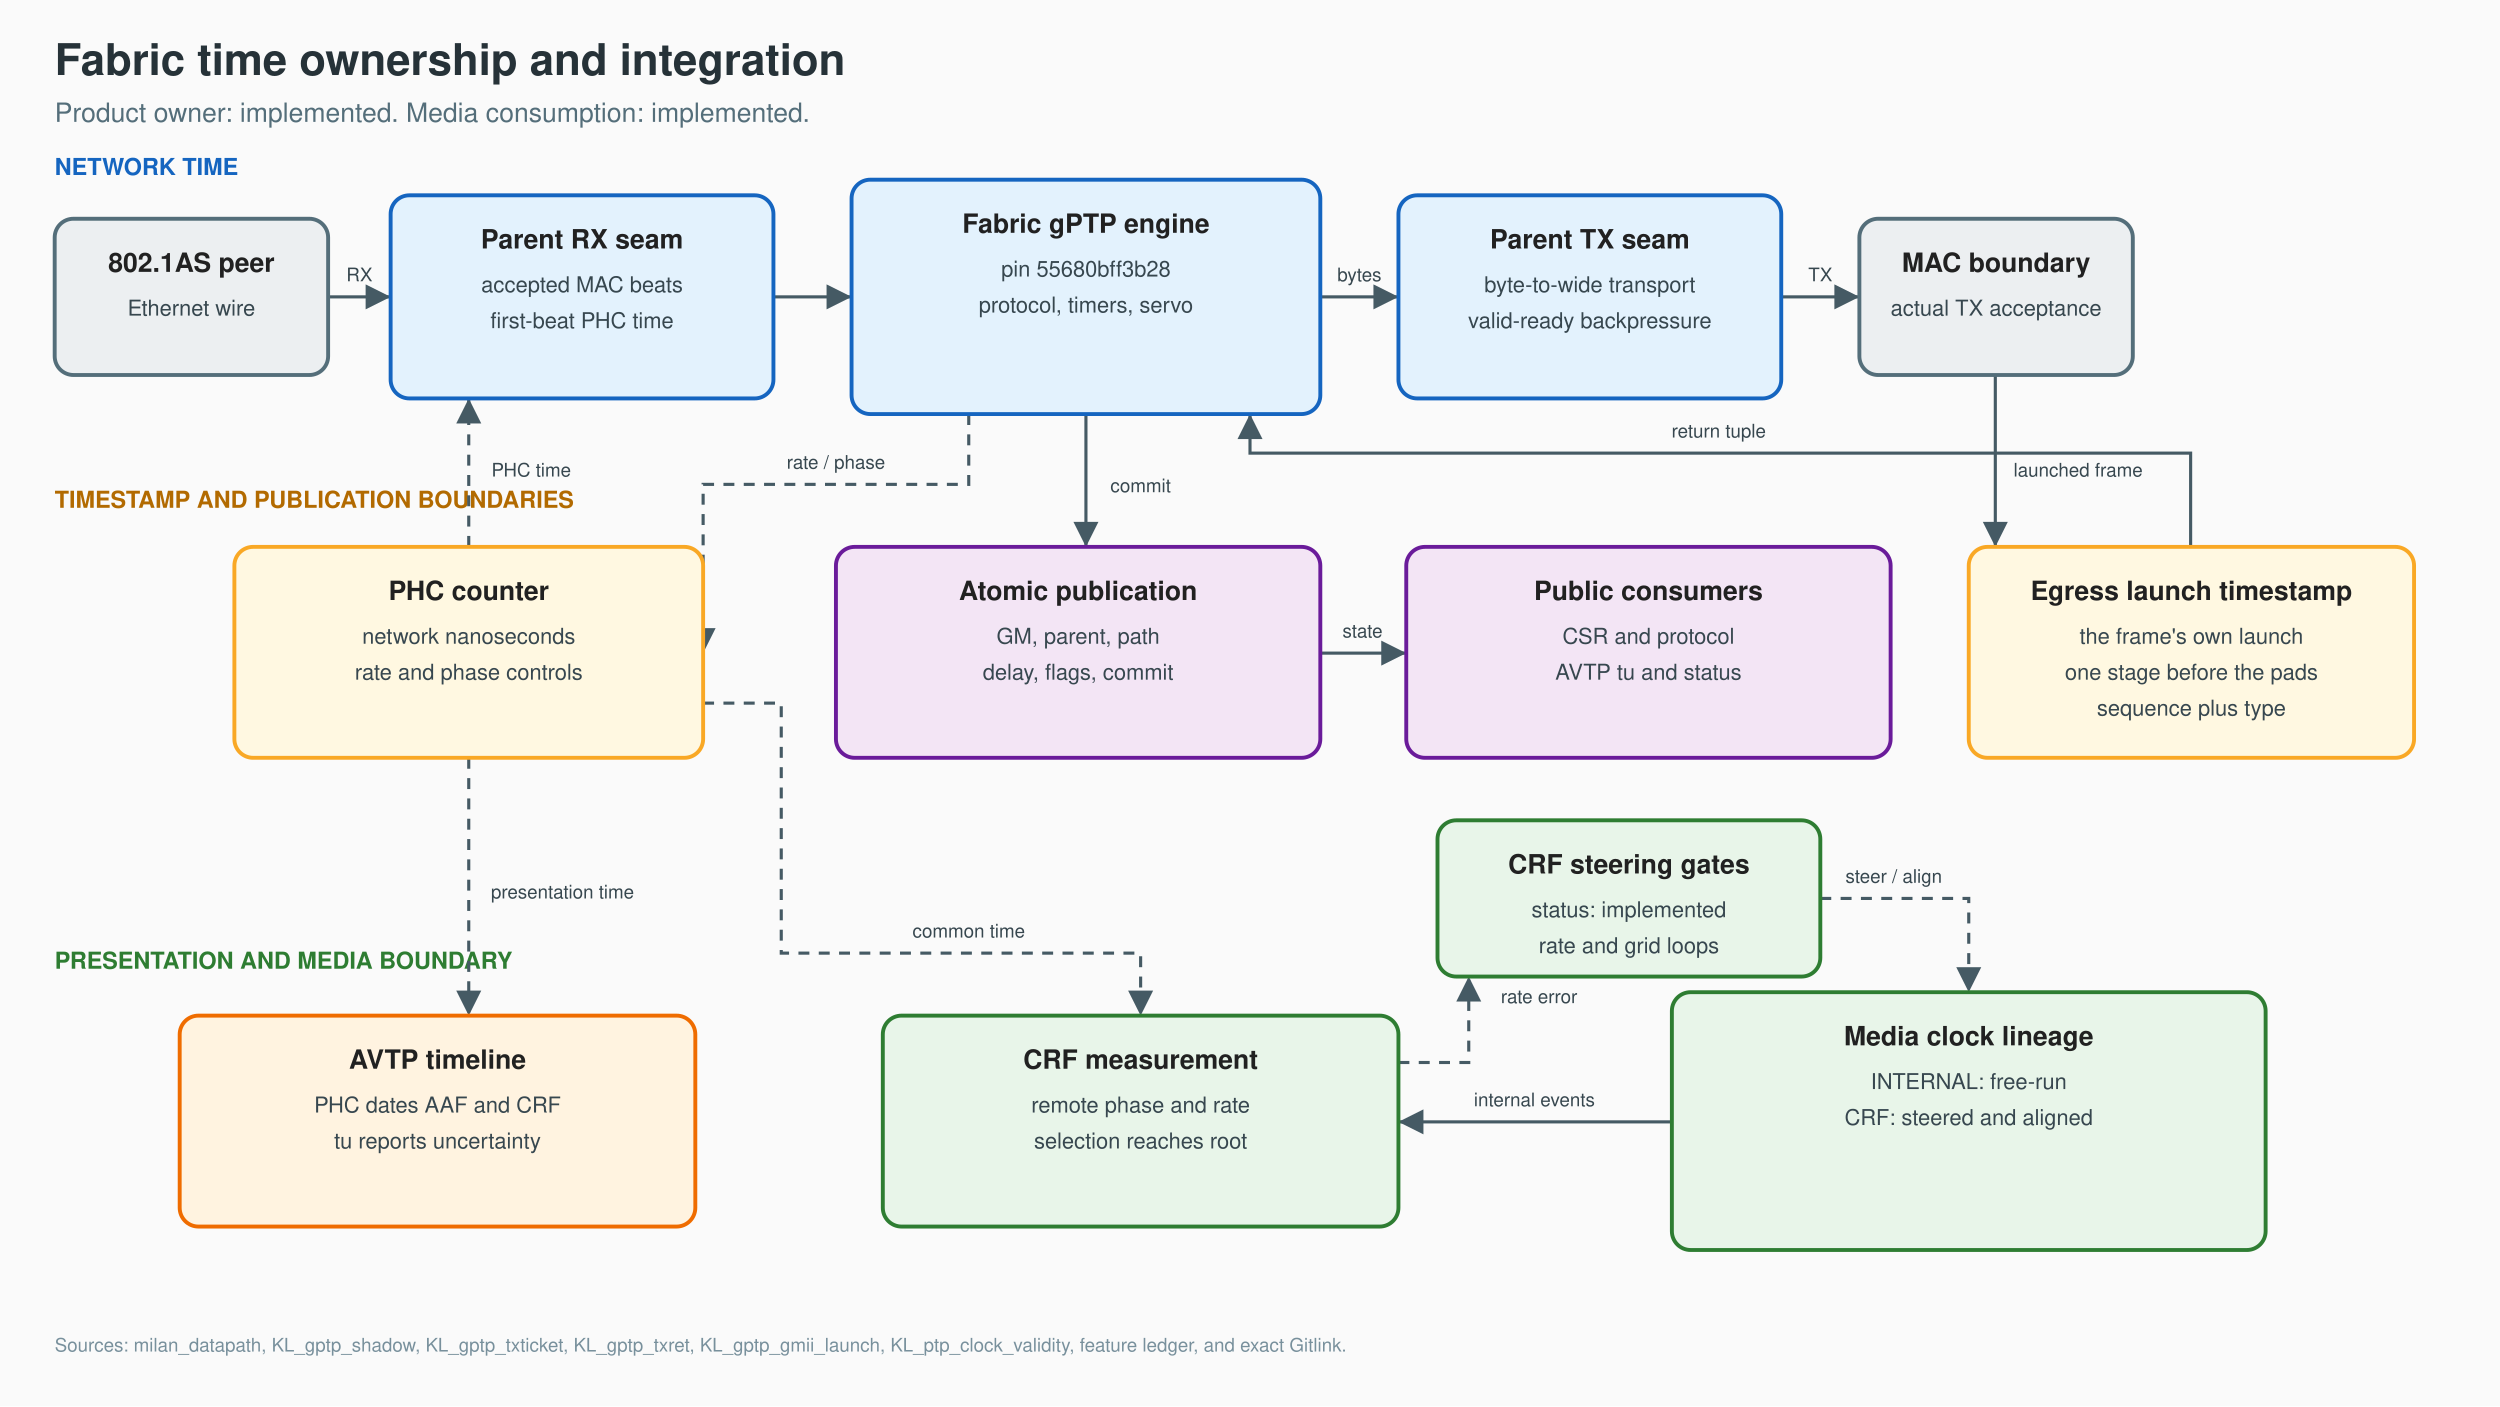
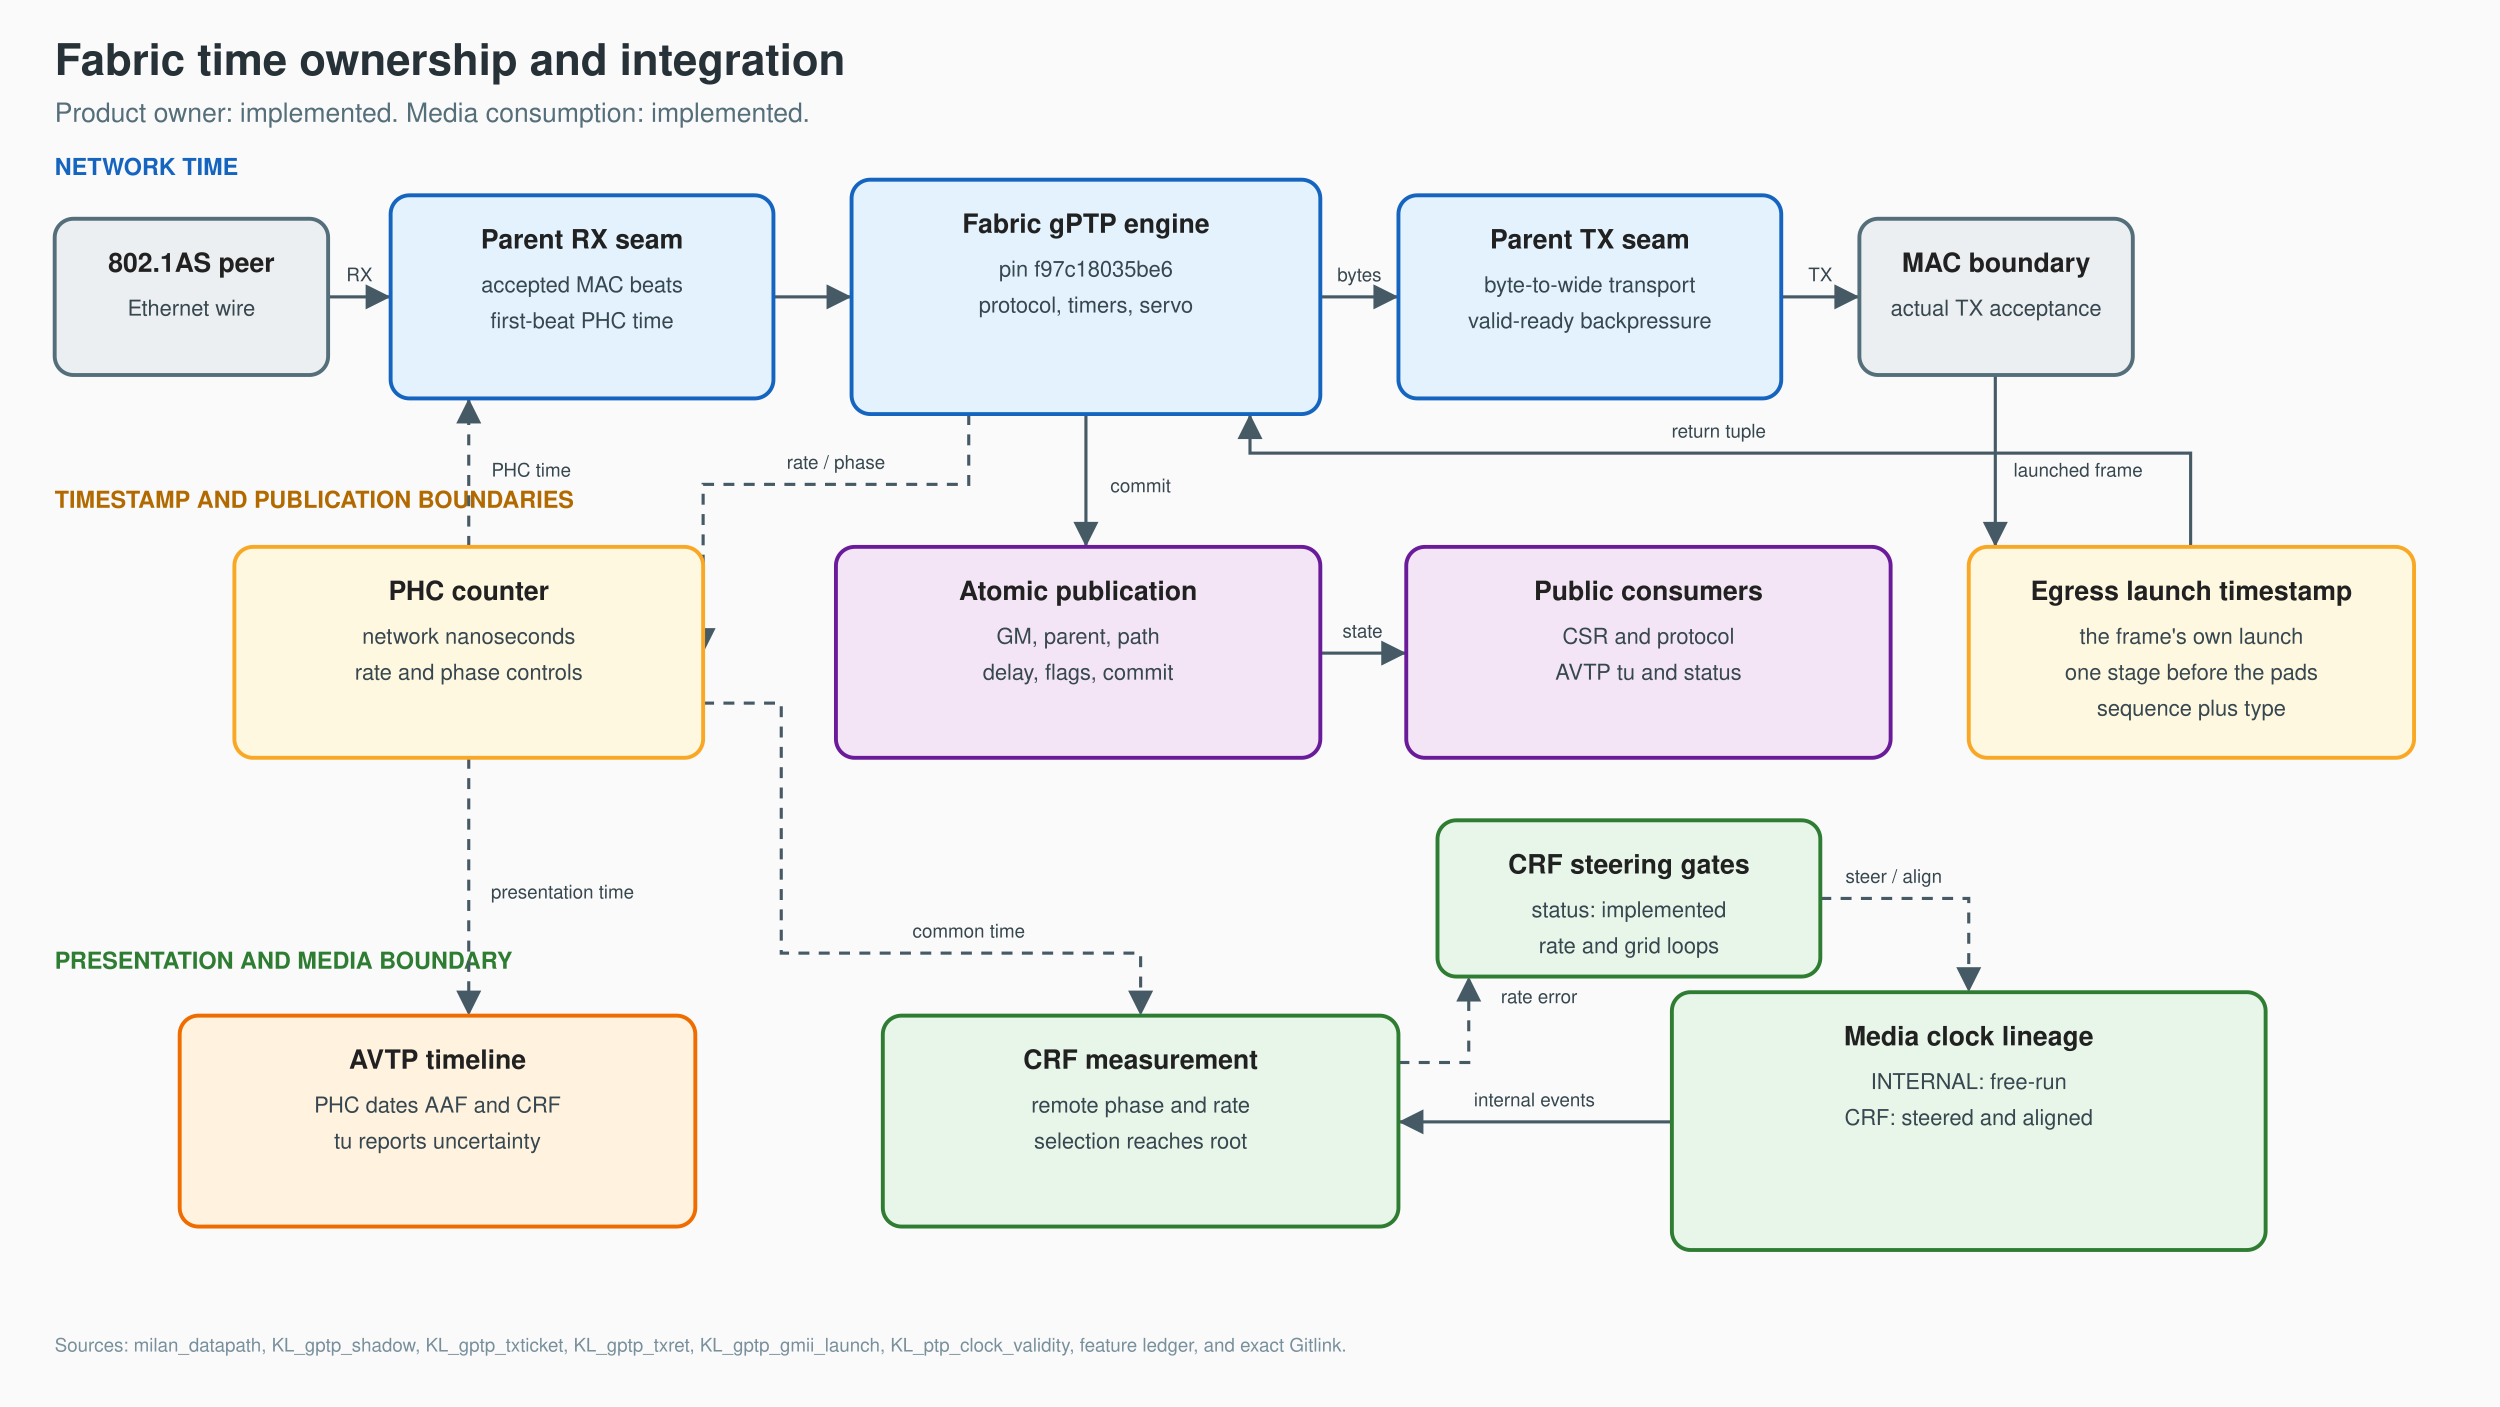
<svg xmlns="http://www.w3.org/2000/svg" width="1600" height="900" viewBox="0 0 1600 900" font-family="Helvetica,Arial,sans-serif">
  <rect width="1600" height="900" fill="#FAFAFA" />
  <defs>
    <marker id="arrow" markerWidth="12" markerHeight="12" refX="8" refY="4" orient="auto">
      <path d="M0,0 L8,4 L0,8 Z" fill="#455A64" />
    </marker>
  </defs>
  <text x="35" y="48" font-size="28" font-weight="bold" fill="#263238">Fabric time ownership and integration</text>
  <text x="35" y="78" font-size="17" fill="#546E7A">Product owner: implemented. Media consumption: implemented.</text>
  <text x="35" y="112" font-size="15" font-weight="bold" fill="#1565C0">NETWORK TIME</text>
  <text x="35" y="325" font-size="15" font-weight="bold" fill="#B26A00">TIMESTAMP AND PUBLICATION BOUNDARIES</text>
  <text x="35" y="620" font-size="15" font-weight="bold" fill="#2E7D32">PRESENTATION AND MEDIA BOUNDARY</text>
  <path d="M210,190 L250,190" fill="none" stroke="#455A64" stroke-width="2" marker-end="url(#arrow)" />
  <text x="230" y="180" text-anchor="middle" font-size="12" fill="#37474F">RX</text>
  <path d="M495,190 L545,190" fill="none" stroke="#455A64" stroke-width="2" marker-end="url(#arrow)" />
  <path d="M845,190 L895,190" fill="none" stroke="#455A64" stroke-width="2" marker-end="url(#arrow)" />
  <text x="870" y="180" text-anchor="middle" font-size="12" fill="#37474F">bytes</text>
  <path d="M1140,190 L1190,190" fill="none" stroke="#455A64" stroke-width="2" marker-end="url(#arrow)" />
  <text x="1165" y="180" text-anchor="middle" font-size="12" fill="#37474F">TX</text>
  <path d="M300,350 L300,255" fill="none" stroke="#455A64" stroke-width="2" marker-end="url(#arrow)" stroke-dasharray="7,6" />
  <text x="340" y="305" text-anchor="middle" font-size="12" fill="#37474F">PHC time</text>
  <path d="M620,265 L620,310 L450,310 L450,418" fill="none" stroke="#455A64" stroke-width="2" marker-end="url(#arrow)" stroke-dasharray="7,6" />
  <text x="535" y="300" text-anchor="middle" font-size="12" fill="#37474F">rate / phase</text>
  <path d="M695,265 L695,350" fill="none" stroke="#455A64" stroke-width="2" marker-end="url(#arrow)" />
  <text x="730" y="315" text-anchor="middle" font-size="12" fill="#37474F">commit</text>
  <path d="M845,418 L900,418" fill="none" stroke="#455A64" stroke-width="2" marker-end="url(#arrow)" />
  <text x="872" y="408" text-anchor="middle" font-size="12" fill="#37474F">state</text>
  <path d="M1277,240 L1277,350" fill="none" stroke="#455A64" stroke-width="2" marker-end="url(#arrow)" />
  <text x="1330" y="305" text-anchor="middle" font-size="12" fill="#37474F">launched frame</text>
  <path d="M1402,350 L1402,290 L800,290 L800,265" fill="none" stroke="#455A64" stroke-width="2" marker-end="url(#arrow)" />
  <text x="1100" y="280" text-anchor="middle" font-size="12" fill="#37474F">return tuple</text>
  <path d="M300,485 L300,650" fill="none" stroke="#455A64" stroke-width="2" marker-end="url(#arrow)" stroke-dasharray="7,6" />
  <text x="360" y="575" text-anchor="middle" font-size="12" fill="#37474F">presentation time</text>
  <path d="M450,450 L500,450 L500,610 L730,610 L730,650" fill="none" stroke="#455A64" stroke-width="2" marker-end="url(#arrow)" stroke-dasharray="7,6" />
  <text x="620" y="600" text-anchor="middle" font-size="12" fill="#37474F">common time</text>
  <path d="M1070,718 L895,718" fill="none" stroke="#455A64" stroke-width="2" marker-end="url(#arrow)" />
  <text x="982" y="708" text-anchor="middle" font-size="12" fill="#37474F">internal events</text>
  <path d="M895,680 L940,680 L940,625" fill="none" stroke="#455A64" stroke-width="2" marker-end="url(#arrow)" stroke-dasharray="7,6" />
  <text x="985" y="642" text-anchor="middle" font-size="12" fill="#37474F">rate error</text>
  <path d="M1165,575 L1260,575 L1260,635" fill="none" stroke="#455A64" stroke-width="2" marker-end="url(#arrow)" stroke-dasharray="7,6" />
  <text x="1212" y="565" text-anchor="middle" font-size="12" fill="#37474F">steer / align</text>
  <rect id="peer" x="35" y="140" width="175" height="100" rx="12" fill="#ECEFF1" stroke="#546E7A" stroke-width="2.5" />
  <text x="122.5" y="174" text-anchor="middle" font-size="17" font-weight="bold" fill="#212121">802.1AS peer</text>
  <text x="122.5" y="202" text-anchor="middle" font-size="14" fill="#37474F">Ethernet wire</text>
  <rect id="rx" x="250" y="125" width="245" height="130" rx="12" fill="#E3F2FD" stroke="#1565C0" stroke-width="2.5" />
  <text x="372.5" y="159" text-anchor="middle" font-size="17" font-weight="bold" fill="#212121">Parent RX seam</text>
  <text x="372.5" y="187" text-anchor="middle" font-size="14" fill="#37474F">accepted MAC beats</text>
  <text x="372.5" y="210" text-anchor="middle" font-size="14" fill="#37474F">first-beat PHC time</text>
  <rect id="engine" x="545" y="115" width="300" height="150" rx="12" fill="#E3F2FD" stroke="#1565C0" stroke-width="2.5" />
  <text x="695.0" y="149" text-anchor="middle" font-size="17" font-weight="bold" fill="#212121">Fabric gPTP engine</text>
-   <text x="695.0" y="177" text-anchor="middle" font-size="14" fill="#37474F">pin 55680bff3b28</text>
+   <text x="695.0" y="177" text-anchor="middle" font-size="14" fill="#37474F">pin f97c18035be6</text>
  <text x="695.0" y="200" text-anchor="middle" font-size="14" fill="#37474F">protocol, timers, servo</text>
  <rect id="tx" x="895" y="125" width="245" height="130" rx="12" fill="#E3F2FD" stroke="#1565C0" stroke-width="2.5" />
  <text x="1017.5" y="159" text-anchor="middle" font-size="17" font-weight="bold" fill="#212121">Parent TX seam</text>
  <text x="1017.5" y="187" text-anchor="middle" font-size="14" fill="#37474F">byte-to-wide transport</text>
  <text x="1017.5" y="210" text-anchor="middle" font-size="14" fill="#37474F">valid-ready backpressure</text>
  <rect id="mac" x="1190" y="140" width="175" height="100" rx="12" fill="#ECEFF1" stroke="#546E7A" stroke-width="2.5" />
  <text x="1277.5" y="174" text-anchor="middle" font-size="17" font-weight="bold" fill="#212121">MAC boundary</text>
  <text x="1277.5" y="202" text-anchor="middle" font-size="14" fill="#37474F">actual TX acceptance</text>
  <rect id="phc" x="150" y="350" width="300" height="135" rx="12" fill="#FFF8E1" stroke="#F9A825" stroke-width="2.5" />
  <text x="300.0" y="384" text-anchor="middle" font-size="17" font-weight="bold" fill="#212121">PHC counter</text>
  <text x="300.0" y="412" text-anchor="middle" font-size="14" fill="#37474F">network nanoseconds</text>
  <text x="300.0" y="435" text-anchor="middle" font-size="14" fill="#37474F">rate and phase controls</text>
  <rect id="publish" x="535" y="350" width="310" height="135" rx="12" fill="#F3E5F5" stroke="#6A1B9A" stroke-width="2.5" />
  <text x="690.0" y="384" text-anchor="middle" font-size="17" font-weight="bold" fill="#212121">Atomic publication</text>
  <text x="690.0" y="412" text-anchor="middle" font-size="14" fill="#37474F">GM, parent, path</text>
  <text x="690.0" y="435" text-anchor="middle" font-size="14" fill="#37474F">delay, flags, commit</text>
  <rect id="consumers" x="900" y="350" width="310" height="135" rx="12" fill="#F3E5F5" stroke="#6A1B9A" stroke-width="2.5" />
  <text x="1055.0" y="384" text-anchor="middle" font-size="17" font-weight="bold" fill="#212121">Public consumers</text>
  <text x="1055.0" y="412" text-anchor="middle" font-size="14" fill="#37474F">CSR and protocol</text>
  <text x="1055.0" y="435" text-anchor="middle" font-size="14" fill="#37474F">AVTP tu and status</text>
  <rect id="stamp" x="1260" y="350" width="285" height="135" rx="12" fill="#FFF8E1" stroke="#F9A825" stroke-width="2.5" />
  <text x="1402.5" y="384" text-anchor="middle" font-size="17" font-weight="bold" fill="#212121">Egress launch timestamp</text>
  <text x="1402.5" y="412" text-anchor="middle" font-size="14" fill="#37474F">the frame's own launch</text>
  <text x="1402.5" y="435" text-anchor="middle" font-size="14" fill="#37474F">one stage before the pads</text>
  <text x="1402.5" y="458" text-anchor="middle" font-size="14" fill="#37474F">sequence plus type</text>
  <rect id="avtp" x="115" y="650" width="330" height="135" rx="12" fill="#FFF3E0" stroke="#EF6C00" stroke-width="2.5" />
  <text x="280.0" y="684" text-anchor="middle" font-size="17" font-weight="bold" fill="#212121">AVTP timeline</text>
  <text x="280.0" y="712" text-anchor="middle" font-size="14" fill="#37474F">PHC dates AAF and CRF</text>
  <text x="280.0" y="735" text-anchor="middle" font-size="14" fill="#37474F">tu reports uncertainty</text>
  <rect id="crf" x="565" y="650" width="330" height="135" rx="12" fill="#E8F5E9" stroke="#2E7D32" stroke-width="2.5" />
  <text x="730.0" y="684" text-anchor="middle" font-size="17" font-weight="bold" fill="#212121">CRF measurement</text>
  <text x="730.0" y="712" text-anchor="middle" font-size="14" fill="#37474F">remote phase and rate</text>
  <text x="730.0" y="735" text-anchor="middle" font-size="14" fill="#37474F">selection reaches root</text>
  <rect id="media" x="1070" y="635" width="380" height="165" rx="12" fill="#E8F5E9" stroke="#2E7D32" stroke-width="2.5" />
  <text x="1260.0" y="669" text-anchor="middle" font-size="17" font-weight="bold" fill="#212121">Media clock lineage</text>
  <text x="1260.0" y="697" text-anchor="middle" font-size="14" fill="#37474F">INTERNAL: free-run</text>
  <text x="1260.0" y="720" text-anchor="middle" font-size="14" fill="#37474F">CRF: steered and aligned</text>
  <rect id="select" x="920" y="525" width="245" height="100" rx="12" fill="#E8F5E9" stroke="#2E7D32" stroke-width="2.5" />
  <text x="1042.5" y="559" text-anchor="middle" font-size="17" font-weight="bold" fill="#212121">CRF steering gates</text>
  <text x="1042.5" y="587" text-anchor="middle" font-size="14" fill="#37474F">status: implemented</text>
  <text x="1042.5" y="610" text-anchor="middle" font-size="14" fill="#37474F">rate and grid loops</text>
  <text x="35" y="865" font-size="12" fill="#78909C">Sources: milan_datapath, KL_gptp_shadow, KL_gptp_txticket, KL_gptp_txret, KL_gptp_gmii_launch, KL_ptp_clock_validity, feature ledger, and exact Gitlink.</text>
</svg>
